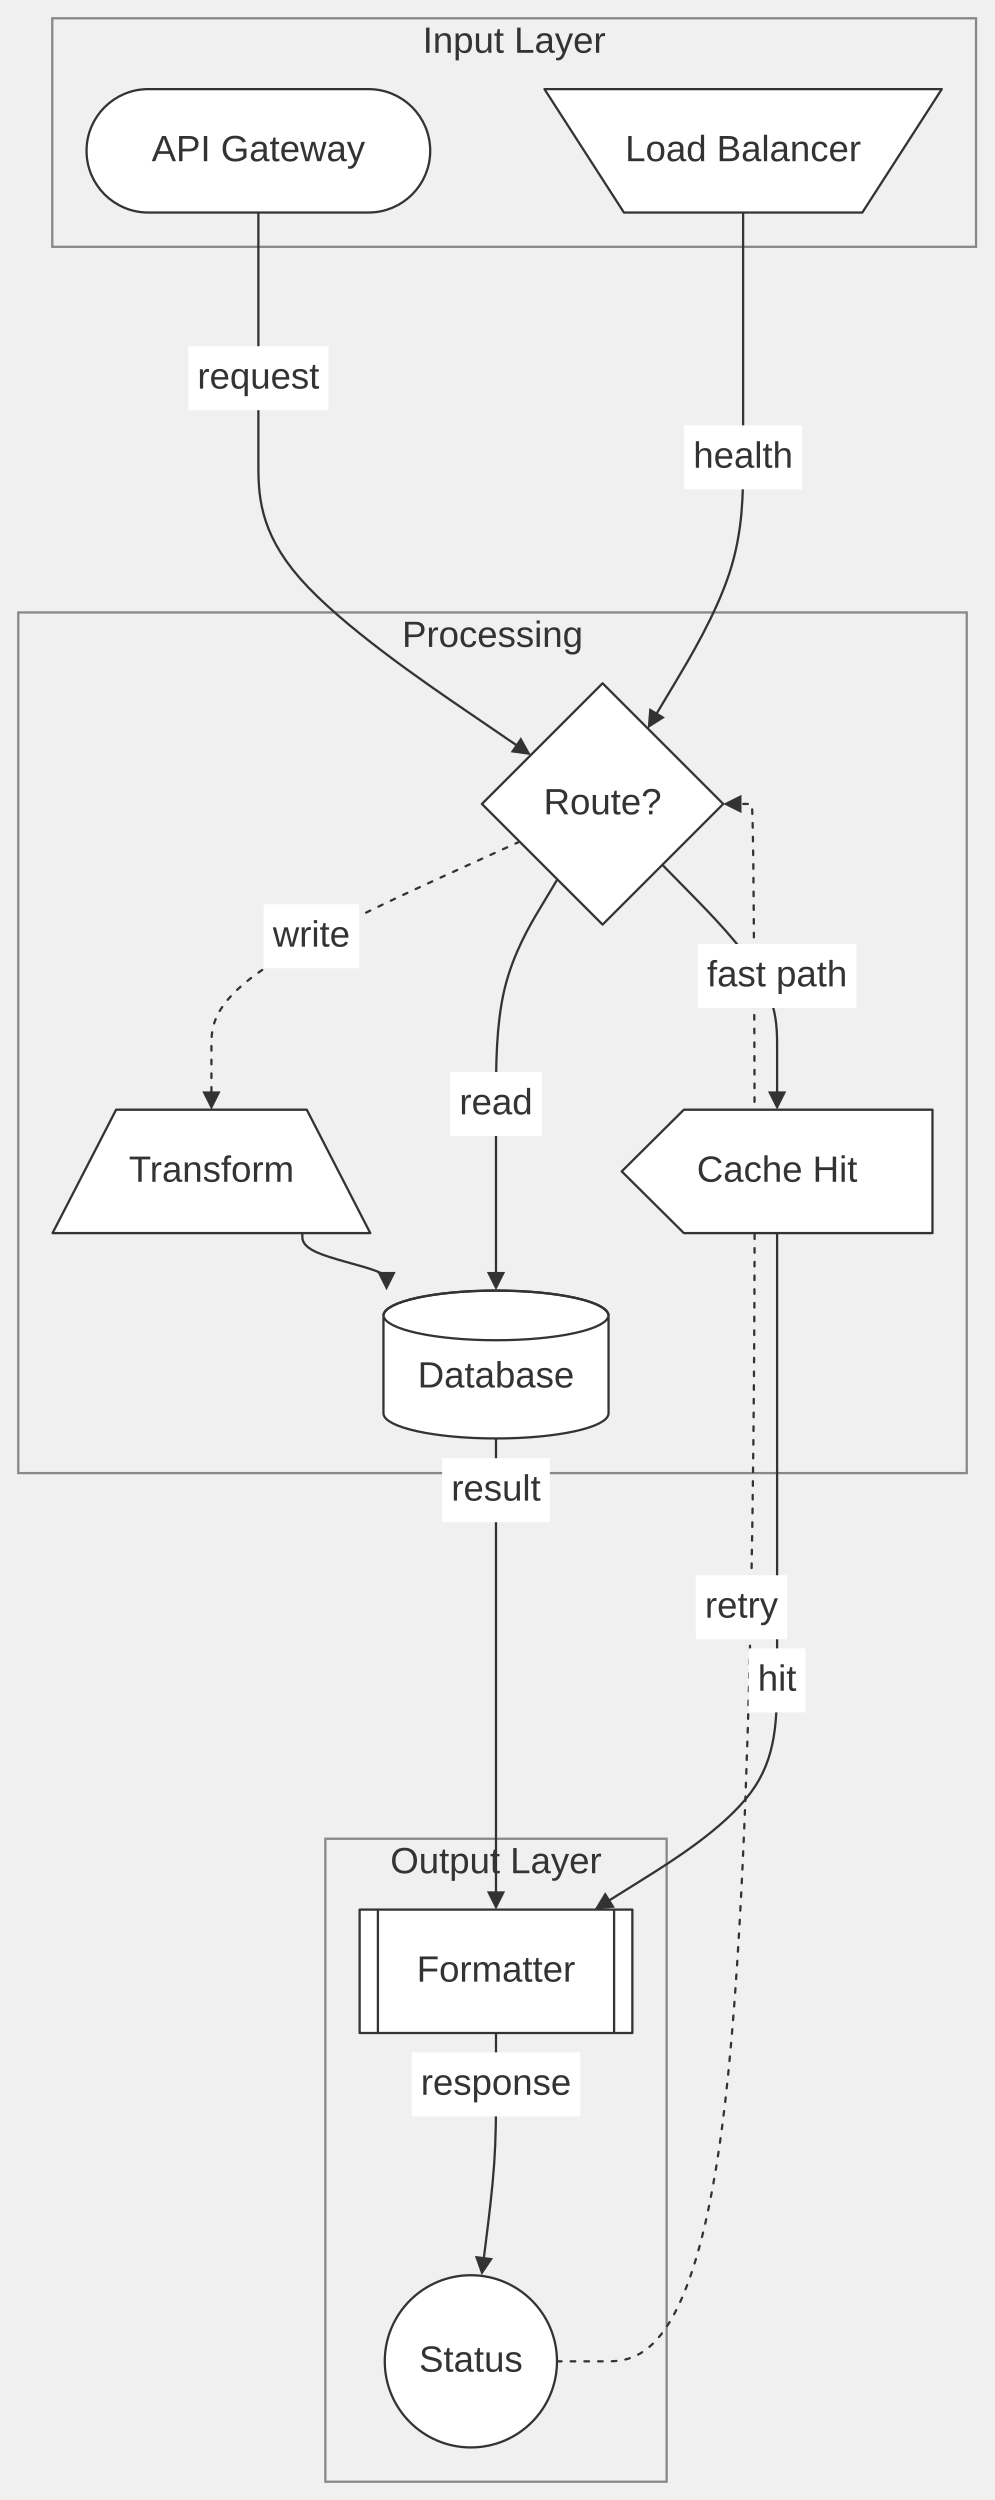
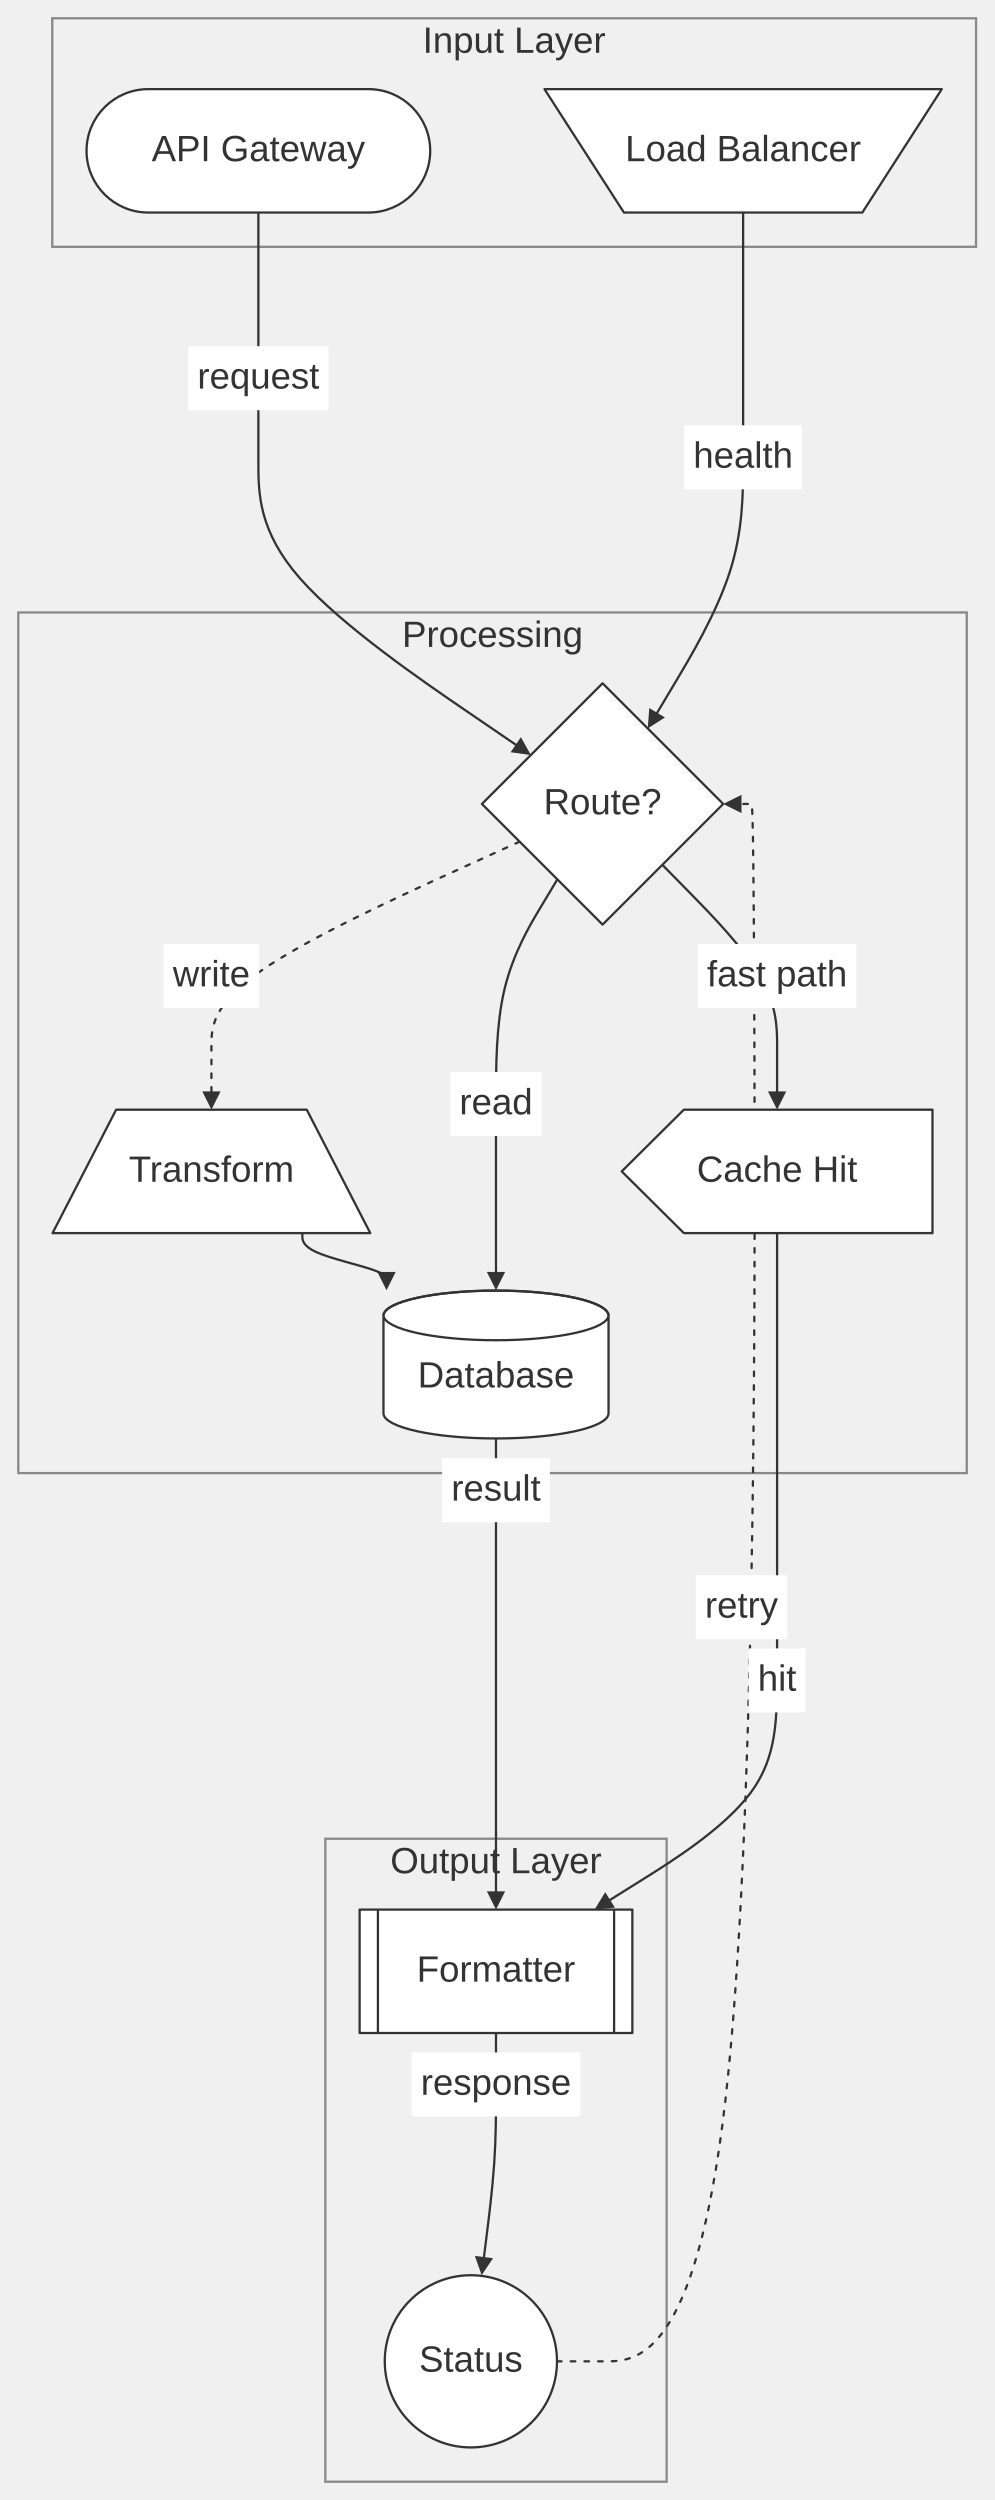
<svg xmlns="http://www.w3.org/2000/svg" width="100%" viewBox="0 0 435.11 1093.97" style="max-width: 435.11px; background-color: transparent;" font-family="&quot;trebuchet ms&quot;, verdana, arial, sans-serif" font-size="16.00">
  <defs>
    <marker id="arrowhead" viewBox="0 0 10.00 10.00" refX="5.00" refY="5.00" markerWidth="8.00" markerHeight="8.00" orient="auto-start-reverse" markerUnits="userSpaceOnUse">
      <path d="M 0 0 L 10.00 5.00 L 0 10.00 z" fill="#333" />
    </marker>
  </defs>
  <g transform="translate(-20.00,-19.00)">
    <g class="clusters">
      <g class="cluster" id="input" data-id="input" data-look="classic">
        <rect class="subgraph" x="42.87" y="27.00" width="404.24" height="100.00" fill="none" stroke="#888" stroke-width="1.00" />
        <text x="244.99" y="31.00" text-anchor="middle" dominant-baseline="hanging" fill="#333">Input Layer</text>
      </g>
      <g class="cluster" id="output" data-id="output" data-look="classic">
        <rect class="subgraph" x="162.37" y="823.61" width="149.34" height="281.36" fill="none" stroke="#888" stroke-width="1.00" />
        <text x="237.04" y="827.61" text-anchor="middle" dominant-baseline="hanging" fill="#333">Output Layer</text>
      </g>
      <g class="cluster" id="processing" data-id="processing" data-look="classic">
        <rect class="subgraph" x="28.00" y="287.00" width="415.04" height="376.61" fill="none" stroke="#888" stroke-width="1.00" />
        <text x="235.52" y="291.00" text-anchor="middle" dominant-baseline="hanging" fill="#333">Processing</text>
      </g>
    </g>
    <g class="edgePaths">
      <path d="M133.06,112.00 L133.06,120.00 L133.06,127.00 C133.06,134.00 133.06,148.00 133.06,159.17 C133.06,170.33 133.06,178.67 133.06,188.00 C133.06,197.33 133.06,207.67 133.06,221.17 C133.06,234.67 133.06,251.33 151.28,272.10 C169.50,292.87 205.94,317.74 224.16,330.18 L242.38,342.62 L248.99,347.13" stroke="#333" stroke-width="1.00" fill="none" stroke-linecap="round" stroke-linejoin="round" marker-end="url(#arrowhead)" />
      <path d="M345.18,112.00 L345.18,120.00 L345.18,127.00 C345.18,134.00 345.18,148.00 345.18,159.17 C345.18,170.33 345.18,178.67 345.18,188.00 C345.18,197.33 345.18,207.67 345.18,221.17 C345.18,234.67 345.18,251.33 339.25,269.58 C333.32,287.82 321.46,307.64 315.53,317.55 L309.60,327.47 L305.49,334.33" stroke="#333" stroke-width="1.00" fill="none" stroke-linecap="round" stroke-linejoin="round" marker-end="url(#arrowhead)" />
      <path d="M263.89,403.81 L259.78,410.67 L255.99,416.99 C252.20,423.31 244.62,435.95 240.83,451.61 C237.04,467.26 237.04,485.93 237.04,500.43 C237.04,514.93 237.04,525.26 237.04,536.43 C237.04,547.59 237.04,559.59 237.04,565.59 L237.04,571.59 L237.04,579.59" stroke="#333" stroke-width="1.00" fill="none" stroke-linecap="round" stroke-linejoin="round" marker-end="url(#arrowhead)" />
      <path d="M309.83,397.44 L315.44,403.15 L322.87,410.72 C330.31,418.30 345.18,433.45 352.61,446.19 C360.05,458.93 360.05,469.26 360.05,476.59 C360.05,483.93 360.05,488.26 360.05,490.43 L360.05,492.59 L360.05,500.59" stroke="#333" stroke-width="1.00" fill="none" stroke-linecap="round" stroke-linejoin="round" marker-end="url(#arrowhead)" />
      <path d="M247.38,387.30 L240.10,390.61 L218.83,400.27 C197.57,409.94 155.04,429.26 133.78,444.10 C112.52,458.93 112.52,469.26 112.52,476.59 C112.52,483.93 112.52,488.26 112.52,490.43 L112.52,492.59 L112.52,500.59" stroke="#333" stroke-width="1.00" fill="none" stroke-linecap="round" stroke-linejoin="round" stroke-dasharray="2.00,4.00" marker-end="url(#arrowhead)" />
      <path d="M152.30,558.59 L152.30,559.98 C152.30,561.37 152.30,564.15 158.44,566.93 C164.58,569.70 176.86,572.48 183.00,574.59 C189.14,576.70 189.14,578.15 189.14,578.87 L189.14,579.59" stroke="#333" stroke-width="1.00" fill="none" stroke-linecap="round" stroke-linejoin="round" marker-end="url(#arrowhead)" />
      <path d="M237.04,648.61 L237.04,656.61 L237.04,659.44 C237.04,662.28 237.04,667.94 237.04,692.61 C237.04,717.28 237.04,760.94 237.04,789.11 C237.04,817.28 237.04,829.94 237.04,836.28 L237.04,842.61 L237.04,850.61" stroke="#333" stroke-width="1.00" fill="none" stroke-linecap="round" stroke-linejoin="round" marker-end="url(#arrowhead)" />
      <path d="M360.05,558.59 L360.05,566.59 L360.05,569.43 C360.05,572.26 360.05,577.93 360.05,585.93 C360.05,593.93 360.05,604.26 360.05,619.26 C360.05,634.27 360.05,653.94 360.05,677.27 C360.05,700.61 360.05,727.61 360.05,749.44 C360.05,771.28 360.05,787.94 348.43,803.55 C336.82,819.16 313.58,833.70 301.97,840.97 L290.35,848.24 L283.57,852.49" stroke="#333" stroke-width="1.00" fill="none" stroke-linecap="round" stroke-linejoin="round" marker-end="url(#arrowhead)" />
      <path d="M237.04,908.61 L237.04,916.61 L237.04,919.44 C237.04,922.28 237.04,927.94 237.04,935.94 C237.04,943.94 237.04,954.28 236.25,965.79 C235.45,977.31 233.86,990.01 233.06,996.36 L232.27,1002.70 L231.27,1010.64" stroke="#333" stroke-width="1.00" fill="none" stroke-linecap="round" stroke-linejoin="round" marker-end="url(#arrowhead)" />
      <path d="M263.73,1052.29 L271.73,1052.29 L284.85,1052.29 C297.98,1052.29 324.22,1052.29 337.35,938.71 C350.47,825.13 350.47,597.96 350.14,484.38 C349.81,370.80 349.14,370.80 348.81,370.80 L348.47,370.80 L340.47,370.80" stroke="#333" stroke-width="1.00" fill="none" stroke-linecap="round" stroke-linejoin="round" stroke-dasharray="2.00,4.00" marker-end="url(#arrowhead)" />
    </g>
    <g class="nodes">
      <g class="node default" id="A" data-id="A" data-look="classic">
        <rect x="57.87" y="58.00" width="150.38" height="54.00" rx="27.00" ry="27.00" fill="white" stroke="#333" stroke-width="1.00" stroke-linejoin="round" />
        <text x="133.06" y="85.00" text-anchor="middle" dominant-baseline="middle" fill="#333">API Gateway</text>
      </g>
      <g class="node default" id="B" data-id="B" data-look="classic">
        <polygon points="258.25,58.00 432.11,58.00 397.34,112.00 293.02,112.00" fill="white" stroke="#333" stroke-width="1.00" stroke-linejoin="round" />
        <text x="345.18" y="85.00" text-anchor="middle" dominant-baseline="middle" fill="#333">Load Balancer</text>
      </g>
      <g class="node default" id="C" data-id="C" data-look="classic">
        <polygon points="283.68,318.00 336.47,370.80 283.68,423.59 230.88,370.80" fill="white" stroke="#333" stroke-width="1.00" stroke-linejoin="round" />
        <text x="283.68" y="370.80" text-anchor="middle" dominant-baseline="middle" fill="#333">Route?</text>
      </g>
      <g class="node default" id="D" data-id="D" data-look="classic">
        <polygon points="70.81,504.59 154.23,504.59 182.03,558.59 43.00,558.59" fill="white" stroke="#333" stroke-width="1.00" stroke-linejoin="round" />
        <text x="112.52" y="531.59" text-anchor="middle" dominant-baseline="middle" fill="#333">Transform</text>
      </g>
      <g class="node default" id="E" data-id="E" data-look="classic">
        <path d="M187.80,594.61 A49.25,11.02 0 0,0 286.29,594.61 A49.25,11.02 0 0,0 187.80,594.61 L187.80,637.59 A49.25,11.02 0 0,0 286.29,637.59 L286.29,594.61" fill="white" stroke="#333" stroke-width="1.00" stroke-linejoin="round" />
        <path d="M187.80,594.61 A49.25,11.02 0 0,1 286.29,594.61" fill="none" stroke="#333" stroke-width="1.00" />
        <text x="237.04" y="621.61" text-anchor="middle" dominant-baseline="middle" fill="#333">Database</text>
      </g>
      <g class="node default" id="F" data-id="F" data-look="classic">
        <polygon points="319.25,504.59 428.04,504.59 428.04,558.59 319.25,558.59 292.06,531.59" fill="white" stroke="#333" stroke-width="1.00" stroke-linejoin="round" />
        <text x="360.05" y="531.59" text-anchor="middle" dominant-baseline="middle" fill="#333">Cache Hit</text>
      </g>
      <g class="node default" id="G" data-id="G" data-look="classic">
        <ellipse cx="226.05" cy="1052.29" rx="37.68" ry="37.68" fill="white" stroke="#333" stroke-width="1.00" stroke-linejoin="round" />
        <text x="226.05" y="1052.29" text-anchor="middle" dominant-baseline="middle" fill="#333">Status</text>
      </g>
      <g class="node default" id="H" data-id="H" data-look="classic">
        <rect x="177.37" y="854.61" width="119.34" height="54.00" fill="white" stroke="#333" stroke-width="1.00" stroke-linejoin="round" />
        <line x1="185.37" y1="854.61" x2="185.37" y2="908.61" stroke="#333" stroke-width="1.00" />
        <line x1="288.72" y1="854.61" x2="288.72" y2="908.61" stroke="#333" stroke-width="1.00" />
        <text x="237.04" y="881.61" text-anchor="middle" dominant-baseline="middle" fill="#333">Formatter</text>
      </g>
    </g>
    <g class="edgeLabels">
      <rect x="102.38" y="170.50" width="61.37" height="28.00" fill="white" />
      <text x="133.06" y="184.50" text-anchor="middle" dominant-baseline="middle" fill="#333">request</text>
      <rect x="319.38" y="205.13" width="51.59" height="28.00" fill="white" />
      <text x="345.18" y="219.13" text-anchor="middle" dominant-baseline="middle" fill="#333">health</text>
      <rect x="217.03" y="488.09" width="40.02" height="28.00" fill="white" />
      <text x="237.04" y="502.09" text-anchor="middle" dominant-baseline="middle" fill="#333">read</text>
      <rect x="325.36" y="432.09" width="69.38" height="28.00" fill="white" />
      <text x="360.05" y="446.09" text-anchor="middle" dominant-baseline="middle" fill="#333">fast path</text>
-       <rect x="135.39" y="414.70" width="41.78" height="28.00" fill="white" />
-       <text x="156.28" y="428.70" text-anchor="middle" dominant-baseline="middle" fill="#333">write</text>
+       <rect x="91.63" y="432.09" width="41.78" height="28.00" fill="white" />
+       <text x="112.52" y="446.09" text-anchor="middle" dominant-baseline="middle" fill="#333">write</text>
      <rect x="213.48" y="657.11" width="47.12" height="28.00" fill="white" />
      <text x="237.04" y="671.11" text-anchor="middle" dominant-baseline="middle" fill="#333">result</text>
      <rect x="347.60" y="740.32" width="24.90" height="28.00" fill="white" />
      <text x="360.05" y="754.32" text-anchor="middle" dominant-baseline="middle" fill="#333">hit</text>
      <rect x="200.13" y="917.11" width="73.82" height="28.00" fill="white" />
      <text x="237.04" y="931.11" text-anchor="middle" dominant-baseline="middle" fill="#333">response</text>
      <rect x="324.47" y="708.32" width="40.00" height="28.00" fill="white" />
      <text x="344.47" y="722.32" text-anchor="middle" dominant-baseline="middle" fill="#333">retry</text>
    </g>
  </g>
</svg>
